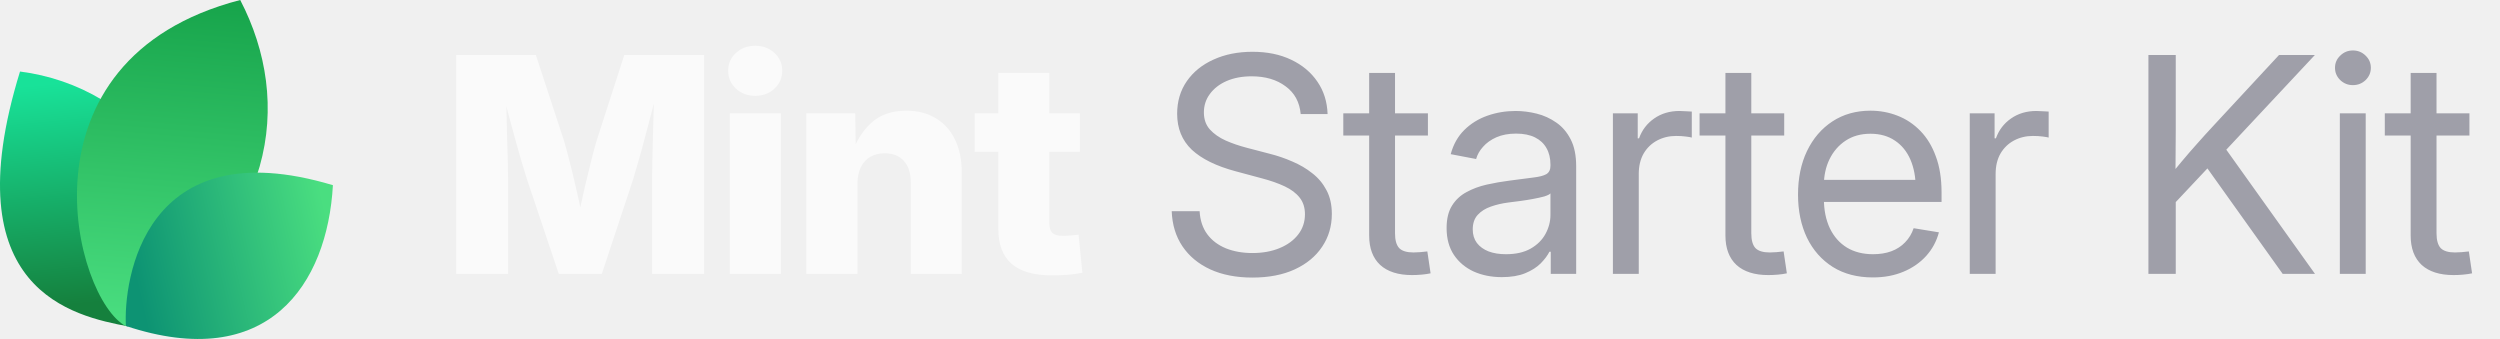
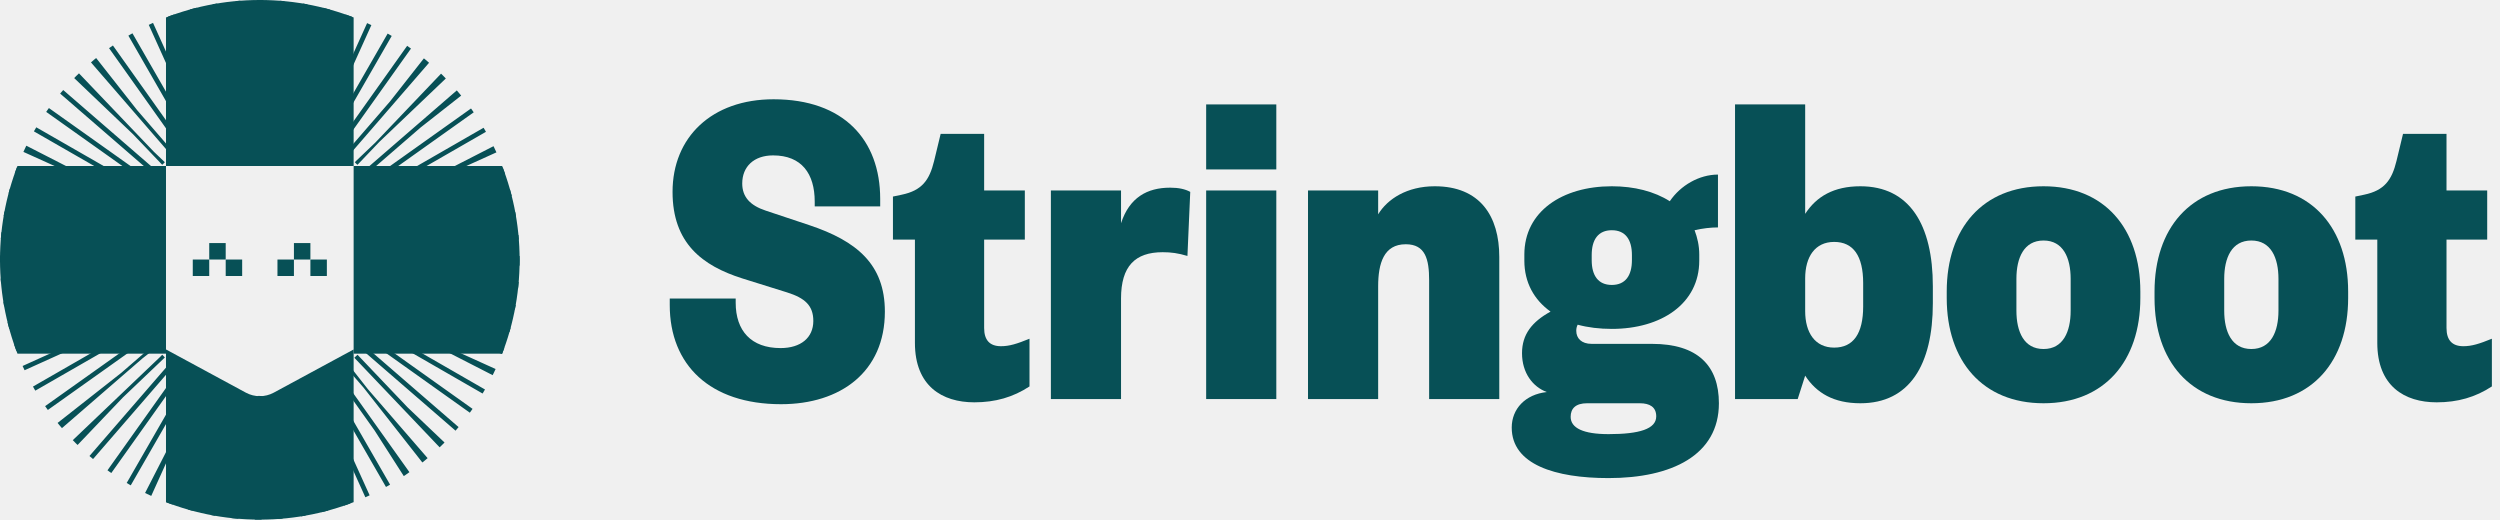
- <svg xmlns="http://www.w3.org/2000/svg" width="177" height="24" viewBox="0 0 177 24" fill="none">
-   <path d="M9.061 23.108C5.268 22.377 -3.391 20.627 1.417 5.064C9.634 6.099 16.973 14.064 9.061 23.108Z" fill="url(#paint0_linear_17557_2145)" />
-   <path d="M8.919 23.094C5.276 21.222 0.784 4.209 17.007 0C20.757 7.193 19.621 16.545 8.919 23.094Z" fill="url(#paint1_linear_17557_2145)" />
-   <path d="M8.914 23.079C8.735 19.882 10.159 9.085 23.57 13.111C23.181 20.123 18.984 26.418 8.914 23.079Z" fill="url(#paint2_linear_17557_2145)" />
-   <path d="M32.301 19.392V3.894H37.938L39.925 9.948C40.036 10.315 40.164 10.787 40.31 11.362C40.462 11.938 40.611 12.552 40.757 13.204C40.91 13.855 41.048 14.483 41.173 15.086C41.305 15.682 41.412 16.192 41.495 16.615H40.695C40.771 16.192 40.871 15.682 40.996 15.086C41.128 14.49 41.267 13.866 41.412 13.214C41.565 12.562 41.714 11.948 41.86 11.373C42.005 10.79 42.133 10.315 42.244 9.948L44.2 3.894H49.848V19.392H46.166V12.704C46.166 12.357 46.173 11.917 46.187 11.383C46.2 10.849 46.214 10.27 46.228 9.646C46.249 9.022 46.266 8.391 46.28 7.753C46.301 7.115 46.311 6.519 46.311 5.964H46.623C46.485 6.561 46.332 7.181 46.166 7.826C45.999 8.471 45.833 9.102 45.666 9.719C45.507 10.336 45.351 10.901 45.198 11.414C45.053 11.928 44.928 12.357 44.824 12.704L42.608 19.392H39.561L37.314 12.704C37.203 12.357 37.072 11.928 36.919 11.414C36.773 10.901 36.614 10.34 36.441 9.729C36.274 9.112 36.104 8.481 35.931 7.836C35.764 7.192 35.608 6.567 35.463 5.964H35.827C35.834 6.512 35.844 7.105 35.858 7.743C35.872 8.374 35.886 9.005 35.9 9.636C35.92 10.26 35.938 10.839 35.952 11.373C35.965 11.907 35.972 12.351 35.972 12.704V19.392H32.301ZM51.668 19.392V8.024H55.288V19.392H51.668ZM53.468 6.786C52.927 6.786 52.473 6.616 52.105 6.276C51.738 5.93 51.554 5.507 51.554 5.007C51.554 4.508 51.738 4.088 52.105 3.749C52.473 3.409 52.927 3.239 53.468 3.239C54.009 3.239 54.463 3.409 54.83 3.749C55.198 4.082 55.382 4.501 55.382 5.007C55.382 5.507 55.198 5.93 54.83 6.276C54.463 6.616 54.009 6.786 53.468 6.786ZM60.708 13.027V19.392H57.088V8.024H60.551L60.593 10.967H60.281C60.593 10.024 61.061 9.268 61.685 8.7C62.309 8.124 63.138 7.836 64.171 7.836C64.975 7.836 65.672 8.017 66.262 8.377C66.851 8.731 67.302 9.234 67.614 9.885C67.933 10.537 68.092 11.307 68.092 12.194V19.392H64.483V12.912C64.483 12.26 64.32 11.754 63.994 11.394C63.675 11.033 63.221 10.853 62.632 10.853C62.25 10.853 61.914 10.936 61.623 11.102C61.332 11.269 61.106 11.515 60.947 11.841C60.787 12.16 60.708 12.555 60.708 13.027ZM76.456 8.024V10.749H69.008V8.024H76.456ZM70.683 5.163H74.292V15.783C74.292 16.102 74.361 16.334 74.5 16.48C74.646 16.625 74.899 16.698 75.259 16.698C75.405 16.698 75.596 16.688 75.831 16.667C76.074 16.646 76.251 16.629 76.362 16.615L76.632 19.309C76.313 19.378 75.963 19.427 75.582 19.455C75.207 19.482 74.836 19.496 74.469 19.496C73.2 19.496 72.25 19.222 71.619 18.674C70.995 18.127 70.683 17.308 70.683 16.22V5.163Z" fill="#FAFAFA" />
-   <path d="M88.667 19.652C87.523 19.652 86.528 19.458 85.682 19.07C84.843 18.681 84.188 18.137 83.716 17.437C83.245 16.736 82.992 15.908 82.957 14.951H84.933C84.968 15.596 85.148 16.14 85.474 16.584C85.8 17.021 86.24 17.354 86.795 17.582C87.35 17.804 87.974 17.915 88.667 17.915C89.388 17.915 90.026 17.801 90.581 17.572C91.143 17.343 91.583 17.024 91.902 16.615C92.228 16.199 92.391 15.717 92.391 15.169C92.391 14.698 92.266 14.306 92.017 13.994C91.767 13.675 91.413 13.408 90.956 13.193C90.498 12.978 89.954 12.787 89.323 12.621L87.502 12.132C86.123 11.765 85.082 11.255 84.382 10.603C83.689 9.944 83.342 9.095 83.342 8.055C83.342 7.174 83.571 6.404 84.028 5.746C84.486 5.087 85.117 4.577 85.921 4.217C86.726 3.849 87.645 3.666 88.678 3.666C89.718 3.666 90.63 3.853 91.413 4.227C92.204 4.602 92.824 5.122 93.275 5.787C93.726 6.446 93.965 7.209 93.993 8.076H92.089C92.013 7.23 91.656 6.574 91.018 6.11C90.387 5.638 89.586 5.403 88.615 5.403C87.95 5.403 87.36 5.513 86.847 5.735C86.341 5.957 85.946 6.262 85.661 6.651C85.377 7.032 85.235 7.469 85.235 7.961C85.235 8.447 85.377 8.849 85.661 9.168C85.946 9.48 86.317 9.74 86.774 9.948C87.232 10.149 87.724 10.319 88.251 10.457L89.884 10.884C90.439 11.023 90.977 11.206 91.496 11.435C92.023 11.657 92.495 11.934 92.911 12.267C93.334 12.593 93.67 12.995 93.92 13.474C94.17 13.945 94.294 14.504 94.294 15.149C94.294 16.015 94.066 16.788 93.608 17.468C93.157 18.148 92.512 18.681 91.673 19.07C90.834 19.458 89.832 19.652 88.667 19.652ZM101.097 8.024V9.594H95.106V8.024H101.097ZM96.937 5.163H98.767V16.521C98.767 17 98.865 17.347 99.059 17.562C99.26 17.77 99.6 17.874 100.078 17.874C100.21 17.874 100.366 17.867 100.546 17.853C100.733 17.832 100.903 17.815 101.056 17.801L101.285 19.351C101.097 19.392 100.886 19.423 100.65 19.444C100.414 19.465 100.189 19.475 99.974 19.475C98.996 19.475 98.244 19.236 97.717 18.758C97.197 18.272 96.937 17.579 96.937 16.677V5.163ZM106.33 19.621C105.595 19.621 104.932 19.489 104.343 19.226C103.754 18.955 103.285 18.564 102.939 18.05C102.592 17.53 102.419 16.896 102.419 16.147C102.419 15.495 102.547 14.965 102.804 14.556C103.06 14.146 103.403 13.828 103.833 13.599C104.263 13.363 104.742 13.186 105.269 13.068C105.796 12.95 106.333 12.857 106.881 12.787C107.574 12.69 108.132 12.617 108.555 12.569C108.978 12.52 109.287 12.441 109.481 12.33C109.675 12.212 109.772 12.014 109.772 11.737V11.654C109.772 11.203 109.679 10.815 109.492 10.489C109.311 10.163 109.041 9.91 108.68 9.729C108.32 9.549 107.872 9.459 107.338 9.459C106.805 9.459 106.34 9.546 105.945 9.719C105.556 9.892 105.241 10.118 104.998 10.395C104.755 10.665 104.593 10.953 104.509 11.258L102.71 10.915C102.897 10.222 103.22 9.65 103.677 9.199C104.135 8.748 104.679 8.412 105.31 8.19C105.941 7.968 106.607 7.857 107.307 7.857C107.8 7.857 108.295 7.92 108.795 8.044C109.301 8.169 109.765 8.381 110.188 8.679C110.611 8.97 110.951 9.369 111.208 9.875C111.464 10.374 111.593 11.005 111.593 11.768V19.392H109.793V17.822H109.7C109.568 18.085 109.363 18.359 109.086 18.643C108.809 18.921 108.444 19.153 107.994 19.34C107.543 19.527 106.988 19.621 106.33 19.621ZM106.621 17.998C107.321 17.998 107.904 17.867 108.368 17.603C108.84 17.333 109.19 16.986 109.419 16.563C109.654 16.133 109.772 15.682 109.772 15.211V13.692C109.703 13.769 109.554 13.841 109.325 13.911C109.096 13.973 108.829 14.032 108.524 14.088C108.226 14.143 107.921 14.192 107.609 14.233C107.304 14.275 107.033 14.309 106.798 14.337C106.354 14.393 105.938 14.49 105.549 14.628C105.168 14.76 104.86 14.954 104.624 15.211C104.388 15.467 104.27 15.811 104.27 16.241C104.27 16.615 104.367 16.934 104.561 17.198C104.762 17.461 105.04 17.662 105.393 17.801C105.747 17.933 106.156 17.998 106.621 17.998ZM114.193 19.392V8.024H115.951V9.792H116.045C116.253 9.209 116.61 8.741 117.116 8.388C117.622 8.034 118.219 7.857 118.905 7.857C119.058 7.857 119.217 7.864 119.384 7.878C119.55 7.885 119.682 7.892 119.779 7.899V9.74C119.716 9.719 119.578 9.695 119.363 9.667C119.155 9.639 118.922 9.625 118.666 9.625C118.174 9.625 117.726 9.733 117.324 9.948C116.922 10.163 116.603 10.471 116.367 10.874C116.138 11.276 116.024 11.758 116.024 12.319V19.392H114.193ZM126.322 8.024V9.594H120.33V8.024H126.322ZM122.161 5.163H123.992V16.521C123.992 17 124.089 17.347 124.283 17.562C124.484 17.77 124.824 17.874 125.302 17.874C125.434 17.874 125.59 17.867 125.77 17.853C125.958 17.832 126.127 17.815 126.28 17.801L126.509 19.351C126.322 19.392 126.11 19.423 125.874 19.444C125.639 19.465 125.413 19.475 125.198 19.475C124.221 19.475 123.468 19.236 122.941 18.758C122.421 18.272 122.161 17.579 122.161 16.677V5.163ZM132.604 19.642C131.502 19.642 130.555 19.396 129.765 18.903C128.974 18.404 128.364 17.714 127.934 16.834C127.511 15.946 127.3 14.927 127.3 13.775C127.3 12.611 127.511 11.584 127.934 10.697C128.364 9.802 128.964 9.102 129.734 8.596C130.51 8.089 131.408 7.836 132.428 7.836C133.1 7.836 133.738 7.954 134.341 8.19C134.952 8.426 135.489 8.783 135.954 9.261C136.425 9.74 136.793 10.343 137.056 11.071C137.327 11.792 137.462 12.645 137.462 13.63V14.296H128.433V12.735H136.463L135.631 13.297C135.631 12.541 135.506 11.876 135.257 11.3C135.007 10.725 134.643 10.277 134.165 9.958C133.686 9.632 133.107 9.469 132.428 9.469C131.748 9.469 131.162 9.632 130.67 9.958C130.177 10.284 129.796 10.725 129.526 11.279C129.262 11.827 129.13 12.441 129.13 13.12V14.046C129.13 14.864 129.273 15.572 129.557 16.168C129.841 16.757 130.243 17.211 130.763 17.53C131.283 17.842 131.901 17.998 132.615 17.998C133.093 17.998 133.523 17.929 133.905 17.79C134.293 17.645 134.619 17.433 134.882 17.156C135.153 16.879 135.354 16.546 135.486 16.157L137.275 16.449C137.108 17.08 136.81 17.634 136.38 18.113C135.95 18.591 135.413 18.966 134.768 19.236C134.123 19.507 133.402 19.642 132.604 19.642ZM139.459 19.392V8.024H141.217V9.792H141.311C141.519 9.209 141.876 8.741 142.382 8.388C142.888 8.034 143.485 7.857 144.171 7.857C144.324 7.857 144.483 7.864 144.649 7.878C144.816 7.885 144.948 7.892 145.045 7.899V9.74C144.982 9.719 144.844 9.695 144.629 9.667C144.421 9.639 144.188 9.625 143.932 9.625C143.439 9.625 142.992 9.733 142.59 9.948C142.188 10.163 141.869 10.471 141.633 10.874C141.404 11.276 141.29 11.758 141.29 12.319V19.392H139.459ZM153.429 14.961V12.715C153.783 12.257 154.136 11.82 154.49 11.404C154.844 10.981 155.204 10.565 155.572 10.156C155.939 9.74 156.314 9.327 156.695 8.918L161.355 3.894H163.893L157.277 10.967H157.184L153.429 14.961ZM152.108 19.392V3.894H154.043V9.241L154.022 12.559L154.043 13.505V19.392H152.108ZM161.615 19.392L155.967 11.477L157.173 9.969L163.903 19.392H161.615ZM165.661 19.392V8.024H167.492V19.392H165.661ZM166.587 6.027C166.24 6.027 165.942 5.909 165.692 5.673C165.443 5.43 165.318 5.139 165.318 4.799C165.318 4.459 165.443 4.172 165.692 3.936C165.942 3.693 166.24 3.572 166.587 3.572C166.934 3.572 167.232 3.693 167.482 3.936C167.731 4.172 167.856 4.459 167.856 4.799C167.856 5.139 167.731 5.43 167.482 5.673C167.232 5.909 166.934 6.027 166.587 6.027ZM174.836 8.024V9.594H168.844V8.024H174.836ZM170.675 5.163H172.506V16.521C172.506 17 172.603 17.347 172.797 17.562C172.998 17.77 173.338 17.874 173.816 17.874C173.948 17.874 174.104 17.867 174.284 17.853C174.472 17.832 174.641 17.815 174.794 17.801L175.023 19.351C174.836 19.392 174.624 19.423 174.388 19.444C174.153 19.465 173.927 19.475 173.712 19.475C172.735 19.475 171.982 19.236 171.455 18.758C170.935 18.272 170.675 17.579 170.675 16.677V5.163Z" fill="#9F9FA9" />
+ <svg xmlns="http://www.w3.org/2000/svg" width="866" height="180" viewBox="0 0 866 180" fill="none">
+   <g clip-path="url(#clip0_22_270)">
+     <circle cx="90.001" cy="90" r="74.75" stroke="#075056" stroke-width="55.161" stroke-dasharray="1.63 4.88" />
+     <rect x="57.499" y="-7.5" width="65" height="65" fill="#075056" />
+     <path d="M57.499 121.048L85.165 136.014C88.182 137.646 91.818 137.646 94.835 136.014L122.499 121.048V186.048H57.499V121.048Z" fill="#075056" />
+     <rect x="-7.5" y="57.5" width="65" height="65" fill="#075056" />
+     <rect x="122.5" y="57.5" width="65" height="65" fill="#075056" />
+     <g clip-path="url(#clip1_22_270)">
+       <rect x="72.478" y="84.194" width="5.705" height="5.705" fill="#075056" />
+       <rect x="66.774" y="89.898" width="5.705" height="5.705" fill="#075056" />
+       <rect width="5.705" height="5.705" transform="matrix(-1 0 0 1 107.522 84.1935)" fill="#075056" />
+       <rect x="78.183" y="89.898" width="5.705" height="5.705" fill="#075056" />
+       <rect width="5.705" height="5.705" transform="matrix(-1 0 0 1 101.817 89.8982)" fill="#075056" />
+       <rect width="5.705" height="5.705" transform="matrix(-1 0 0 1 113.226 89.8982)" fill="#075056" />
+     </g>
+   </g>
+   <path d="M823.496 118.792V82.99H815.882V68.086L818.96 67.438C825.926 65.98 828.518 62.416 830.138 55.774L832.406 46.378H847.472V65.98H861.566V82.99H847.472V113.608C847.472 117.82 849.416 119.926 853.304 119.926C856.22 119.926 858.812 119.116 863.186 117.334V133.858C857.516 137.584 851.36 139.366 844.07 139.366C832.892 139.366 823.496 133.696 823.496 118.792Z" fill="#075056" />
+   <path d="M779.864 120.898C786.668 120.898 789.26 114.904 789.26 107.614V96.598C789.26 89.308 786.668 83.314 779.864 83.314C773.06 83.314 770.468 89.308 770.468 96.598V107.614C770.468 114.904 773.06 120.898 779.864 120.898ZM779.864 139.69C758.804 139.69 746.33 125.11 746.33 103.24V100.972C746.33 79.102 758.804 64.522 779.864 64.522C800.924 64.522 813.398 79.102 813.398 100.972V103.24C813.398 125.11 800.924 139.69 779.864 139.69Z" fill="#075056" />
+   <path d="M707.881 120.898C714.685 120.898 717.277 114.904 717.277 107.614V96.598C717.277 89.308 714.685 83.314 707.881 83.314C701.077 83.314 698.485 89.308 698.485 96.598V107.614C698.485 114.904 701.077 120.898 707.881 120.898ZM707.881 139.69C686.821 139.69 674.347 125.11 674.347 103.24V100.972C674.347 79.102 686.821 64.522 707.881 64.522C728.941 64.522 741.415 79.102 741.415 100.972V103.24C741.415 125.11 728.941 139.69 707.881 139.69Z" fill="#075056" />
+   <path d="M645.401 106.156V98.056C645.401 88.66 641.999 83.8 635.357 83.8C628.715 83.8 625.313 88.984 625.313 96.436V107.776C625.313 115.228 628.715 120.412 635.357 120.412C641.999 120.412 645.401 115.552 645.401 106.156ZM625.313 130.132L622.721 138.232H601.013V36.172H625.313V74.08C629.201 68.086 635.195 64.522 644.429 64.522C661.439 64.522 669.539 77.806 669.539 99.19V105.022C669.539 126.406 661.439 139.69 644.429 139.69C635.195 139.69 629.201 136.126 625.313 130.132Z" fill="#075056" />
+   <path d="M588.624 88.174V90.28C588.624 105.184 575.502 113.932 558.33 113.932C554.118 113.932 550.068 113.446 546.504 112.474C546.18 113.122 546.018 113.77 546.018 114.58C546.018 117.172 547.8 119.116 551.364 119.116H572.262C588.138 119.116 595.428 126.73 595.428 139.69C595.428 157.672 579.066 165.61 557.196 165.61C538.728 165.61 523.662 160.912 523.662 148.114C523.662 141.634 528.36 136.612 535.812 135.802C530.952 134.02 527.226 129.16 527.226 122.356C527.226 115.876 530.628 111.502 537.108 107.938C531.438 103.888 528.036 97.894 528.036 90.28V88.174C528.036 73.27 541.158 64.522 558.33 64.522C566.106 64.522 573.072 66.304 578.418 69.706C582.144 64.198 588.624 60.472 595.104 60.472V78.778C592.674 78.778 589.758 79.102 587.004 79.75C587.976 82.342 588.624 85.096 588.624 88.174ZM544.074 144.388C544.074 148.276 548.448 150.382 557.196 150.382C567.888 150.382 573.72 148.6 573.72 144.226C573.72 140.986 571.452 139.69 568.05 139.69H549.744C545.856 139.69 544.074 141.472 544.074 144.388ZM551.364 88.336V90.118C551.364 95.464 553.632 98.704 558.33 98.704C563.028 98.704 565.296 95.464 565.296 90.118V88.336C565.296 82.99 563.028 79.75 558.33 79.75C553.632 79.75 551.364 82.99 551.364 88.336Z" fill="#075056" />
+   <path d="M477.393 99.19V138.232H453.093V65.98H477.393V74.242C480.633 68.896 487.437 64.522 496.995 64.522C512.709 64.522 519.351 74.89 519.351 88.984V138.232H495.051V97.084C495.051 89.794 493.755 84.61 486.951 84.61C479.337 84.61 477.393 91.252 477.393 99.19Z" fill="#075056" />
+   <path d="M417.814 65.98H442.114V138.232H417.814V65.98ZM417.814 58.69V36.172H442.114V58.69H417.814Z" fill="#075056" />
+   <path d="M412.301 66.466L411.329 88.66C408.089 87.688 405.659 87.364 402.743 87.364C393.185 87.364 388.325 92.224 388.325 103.402V138.232H364.025V65.98H388.325V77.32C391.241 68.41 397.397 65.008 405.335 65.008C408.251 65.008 410.519 65.494 412.301 66.466Z" fill="#075056" />
+   <path d="M316.93 118.792V82.99H309.316V68.086L312.394 67.438C319.36 65.98 321.952 62.416 323.572 55.774L325.84 46.378H340.906V65.98H355V82.99H340.906V113.608C340.906 117.82 342.85 119.926 346.738 119.926C349.654 119.926 352.246 119.116 356.62 117.334V133.858C350.95 137.584 344.794 139.366 337.504 139.366C326.326 139.366 316.93 133.696 316.93 118.792Z" fill="#075056" />
+   <path d="M232.972 66.466C232.972 47.512 246.58 34.39 267.964 34.39C292.264 34.39 304.9 48.484 304.9 68.896V71.488H282.22V69.868C282.22 60.148 277.684 53.83 267.802 53.83C261.16 53.83 257.11 57.718 257.11 63.55C257.11 68.248 259.864 71.164 265.21 72.946L280.276 77.968C296.8 83.476 306.52 91.576 306.52 107.938C306.52 128.836 291.13 140.014 270.556 140.014C245.932 140.014 232 126.406 232 105.67V103.402H254.842V104.86C254.842 114.58 260.188 120.574 270.394 120.574C277.36 120.574 281.734 117.01 281.734 111.178C281.734 105.832 278.818 103.24 272.662 101.296L257.11 96.436C243.34 92.062 232.972 84.286 232.972 66.466Z" fill="#075056" />
  <defs>
-     <linearGradient id="paint0_linear_17557_2145" x1="3.776" y1="5.916" x2="5.232" y2="21.559" gradientUnits="userSpaceOnUse">
-       <stop stop-color="#18E299" />
-       <stop offset="1" stop-color="#15803D" />
-     </linearGradient>
-     <linearGradient id="paint1_linear_17557_2145" x1="12.171" y1="-0.718" x2="10.19" y2="22.983" gradientUnits="userSpaceOnUse">
-       <stop stop-color="#16A34A" />
-       <stop offset="1" stop-color="#4ADE80" />
-     </linearGradient>
-     <linearGradient id="paint2_linear_17557_2145" x1="23.133" y1="15.353" x2="9.338" y2="18.52" gradientUnits="userSpaceOnUse">
-       <stop stop-color="#4ADE80" />
-       <stop offset="1" stop-color="#0D9373" />
-     </linearGradient>
+     <clipPath id="clip0_22_270">
+       <rect width="180" height="180" rx="90" fill="white" />
+     </clipPath>
+     <clipPath id="clip1_22_270">
+       <rect width="46.452" height="46.452" fill="white" transform="translate(66.7742 66.7742)" />
+     </clipPath>
  </defs>
</svg>
